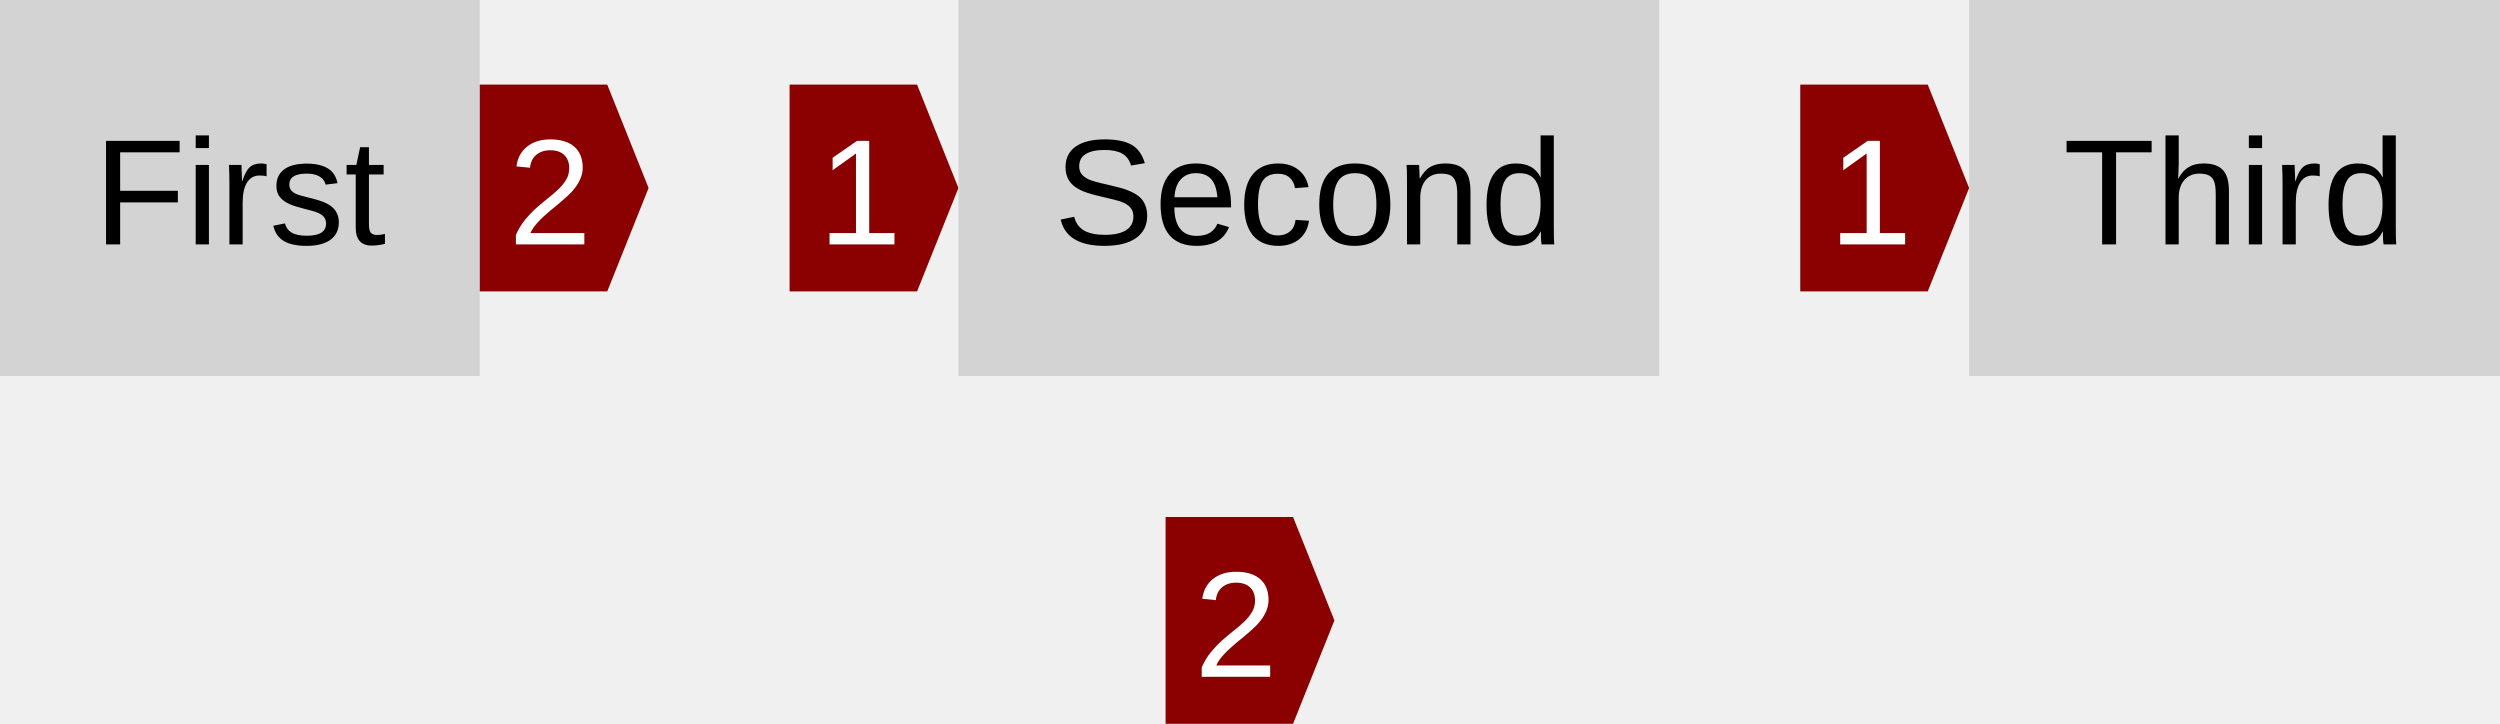
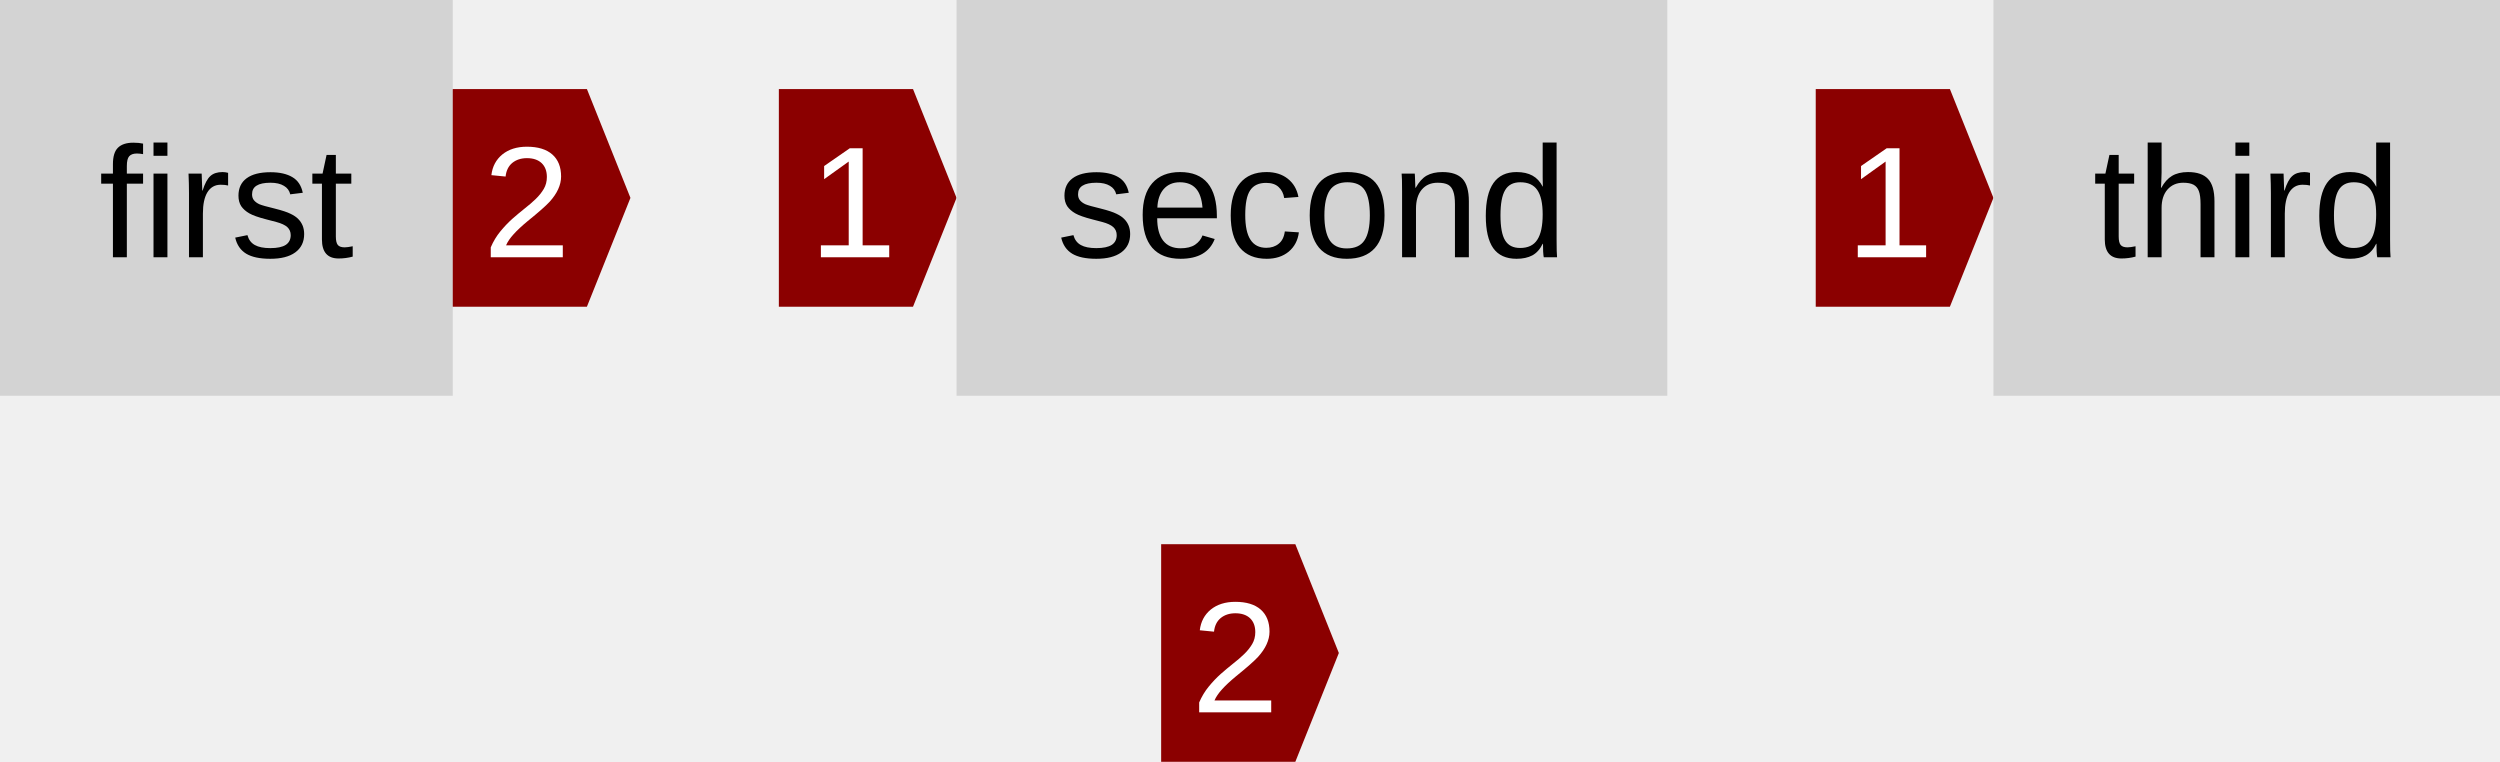
- <svg xmlns="http://www.w3.org/2000/svg" height="77" width="265.96">
+ <svg xmlns="http://www.w3.org/2000/svg" height="77" width="252.68">
  <defs>
    <style type="text/css">text{font-family:arial;font-size:16px;text-anchor:middle}g.item rect{fill:lightgray}g.item text{fill:black}g.dependency text{fill:white}</style>
  </defs>
  <symbol id="down-arrow" preserveAspectRatio="xMidYMax slice" viewBox="0,0,1,1">
    <polygon fill="darkgreen" points="0,0.8 0,0 1,0 1,0.8 0.5,1" />
  </symbol>
  <symbol id="right-arrow" preserveAspectRatio="xMaxYMid slice" viewBox="0,0,1,1">
    <polygon fill="darkred" points="0.8,0 0,0 0,1 0.8,1 1,0.5" />
  </symbol>
  <symbol id="up-arrow" preserveAspectRatio="xMidYMin slice" viewBox="0,0,1,1">
    <polygon fill="darkred" points="0,0.2 0,1 1,1 1,0.2 0.5,0" />
  </symbol>
  <g class="item">
-     <rect height="40" width="51.04" />
-     <text x="25.52" y="26">First</text>
+     <rect height="40" width="45.76" />
+     <text x="22.88" y="26">first</text>
  </g>
  <g class="dependency">
-     <use href="#right-arrow" height="22" width="17.96" x="51.04" y="9" />
-     <text x="58.52" y="26">2</text>
+     <use href="#right-arrow" height="22" width="17.96" x="45.76" y="9" />
+     <text x="53.24" y="26">2</text>
  </g>
  <g class="dependency">
-     <use href="#right-arrow" height="22" width="17.96" x="84" y="9" />
-     <text x="91.48" y="26">1</text>
+     <use href="#right-arrow" height="22" width="17.96" x="78.72" y="9" />
+     <text x="86.2" y="26">1</text>
  </g>
  <g class="item">
-     <rect height="40" width="74.56" x="101.96" />
-     <text x="139.24" y="26">Second</text>
+     <rect height="40" width="71.84" x="96.68" />
+     <text x="132.6" y="26">second</text>
  </g>
  <g class="dependency">
-     <use href="#right-arrow" height="22" width="17.96" x="191.52" y="9" />
-     <text x="199" y="26">1</text>
+     <use href="#right-arrow" height="22" width="17.96" x="183.52" y="9" />
+     <text x="191" y="26">1</text>
  </g>
  <g class="item">
-     <rect height="40" width="56.48" x="209.48" />
-     <text x="237.72" y="26">Third</text>
+     <rect height="40" width="51.2" x="201.48" />
+     <text x="227.08" y="26">third</text>
  </g>
  <g class="dependency">
-     <use href="#right-arrow" height="22" width="17.96" x="124" y="55" />
-     <text x="131.48" y="72">2</text>
+     <use href="#right-arrow" height="22" width="17.96" x="117.36" y="55" />
+     <text x="124.84" y="72">2</text>
  </g>
</svg>
